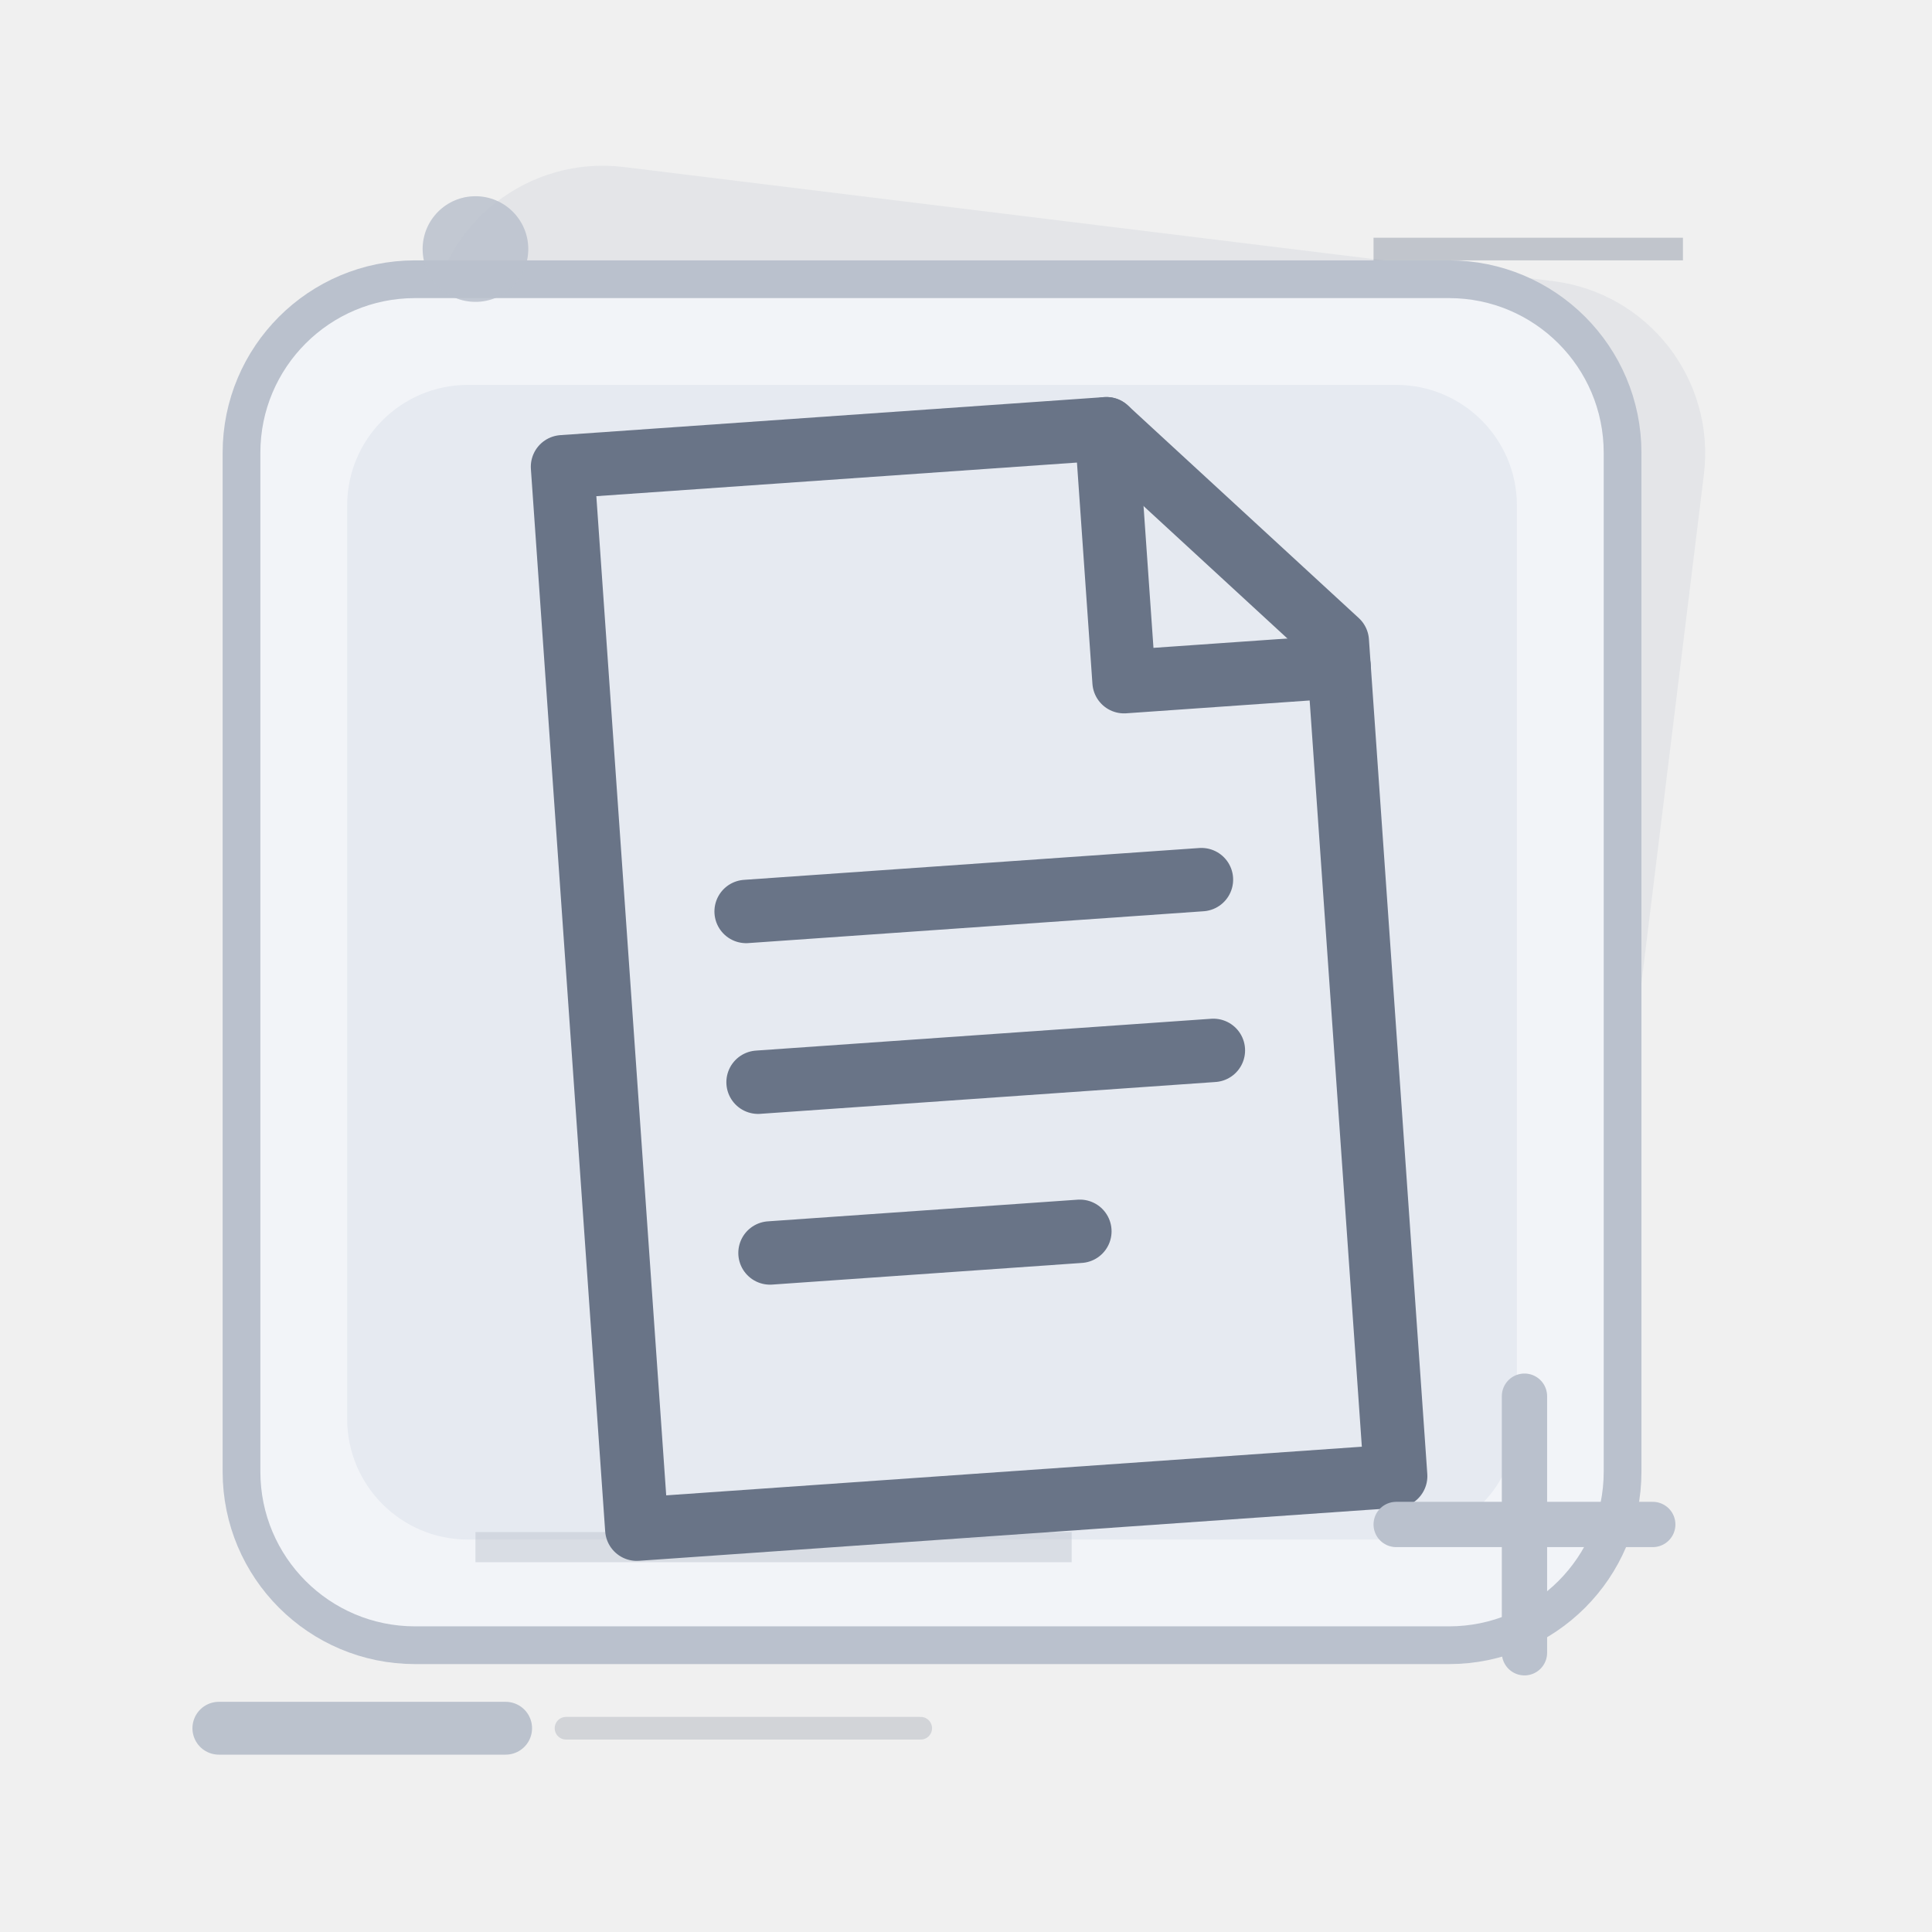
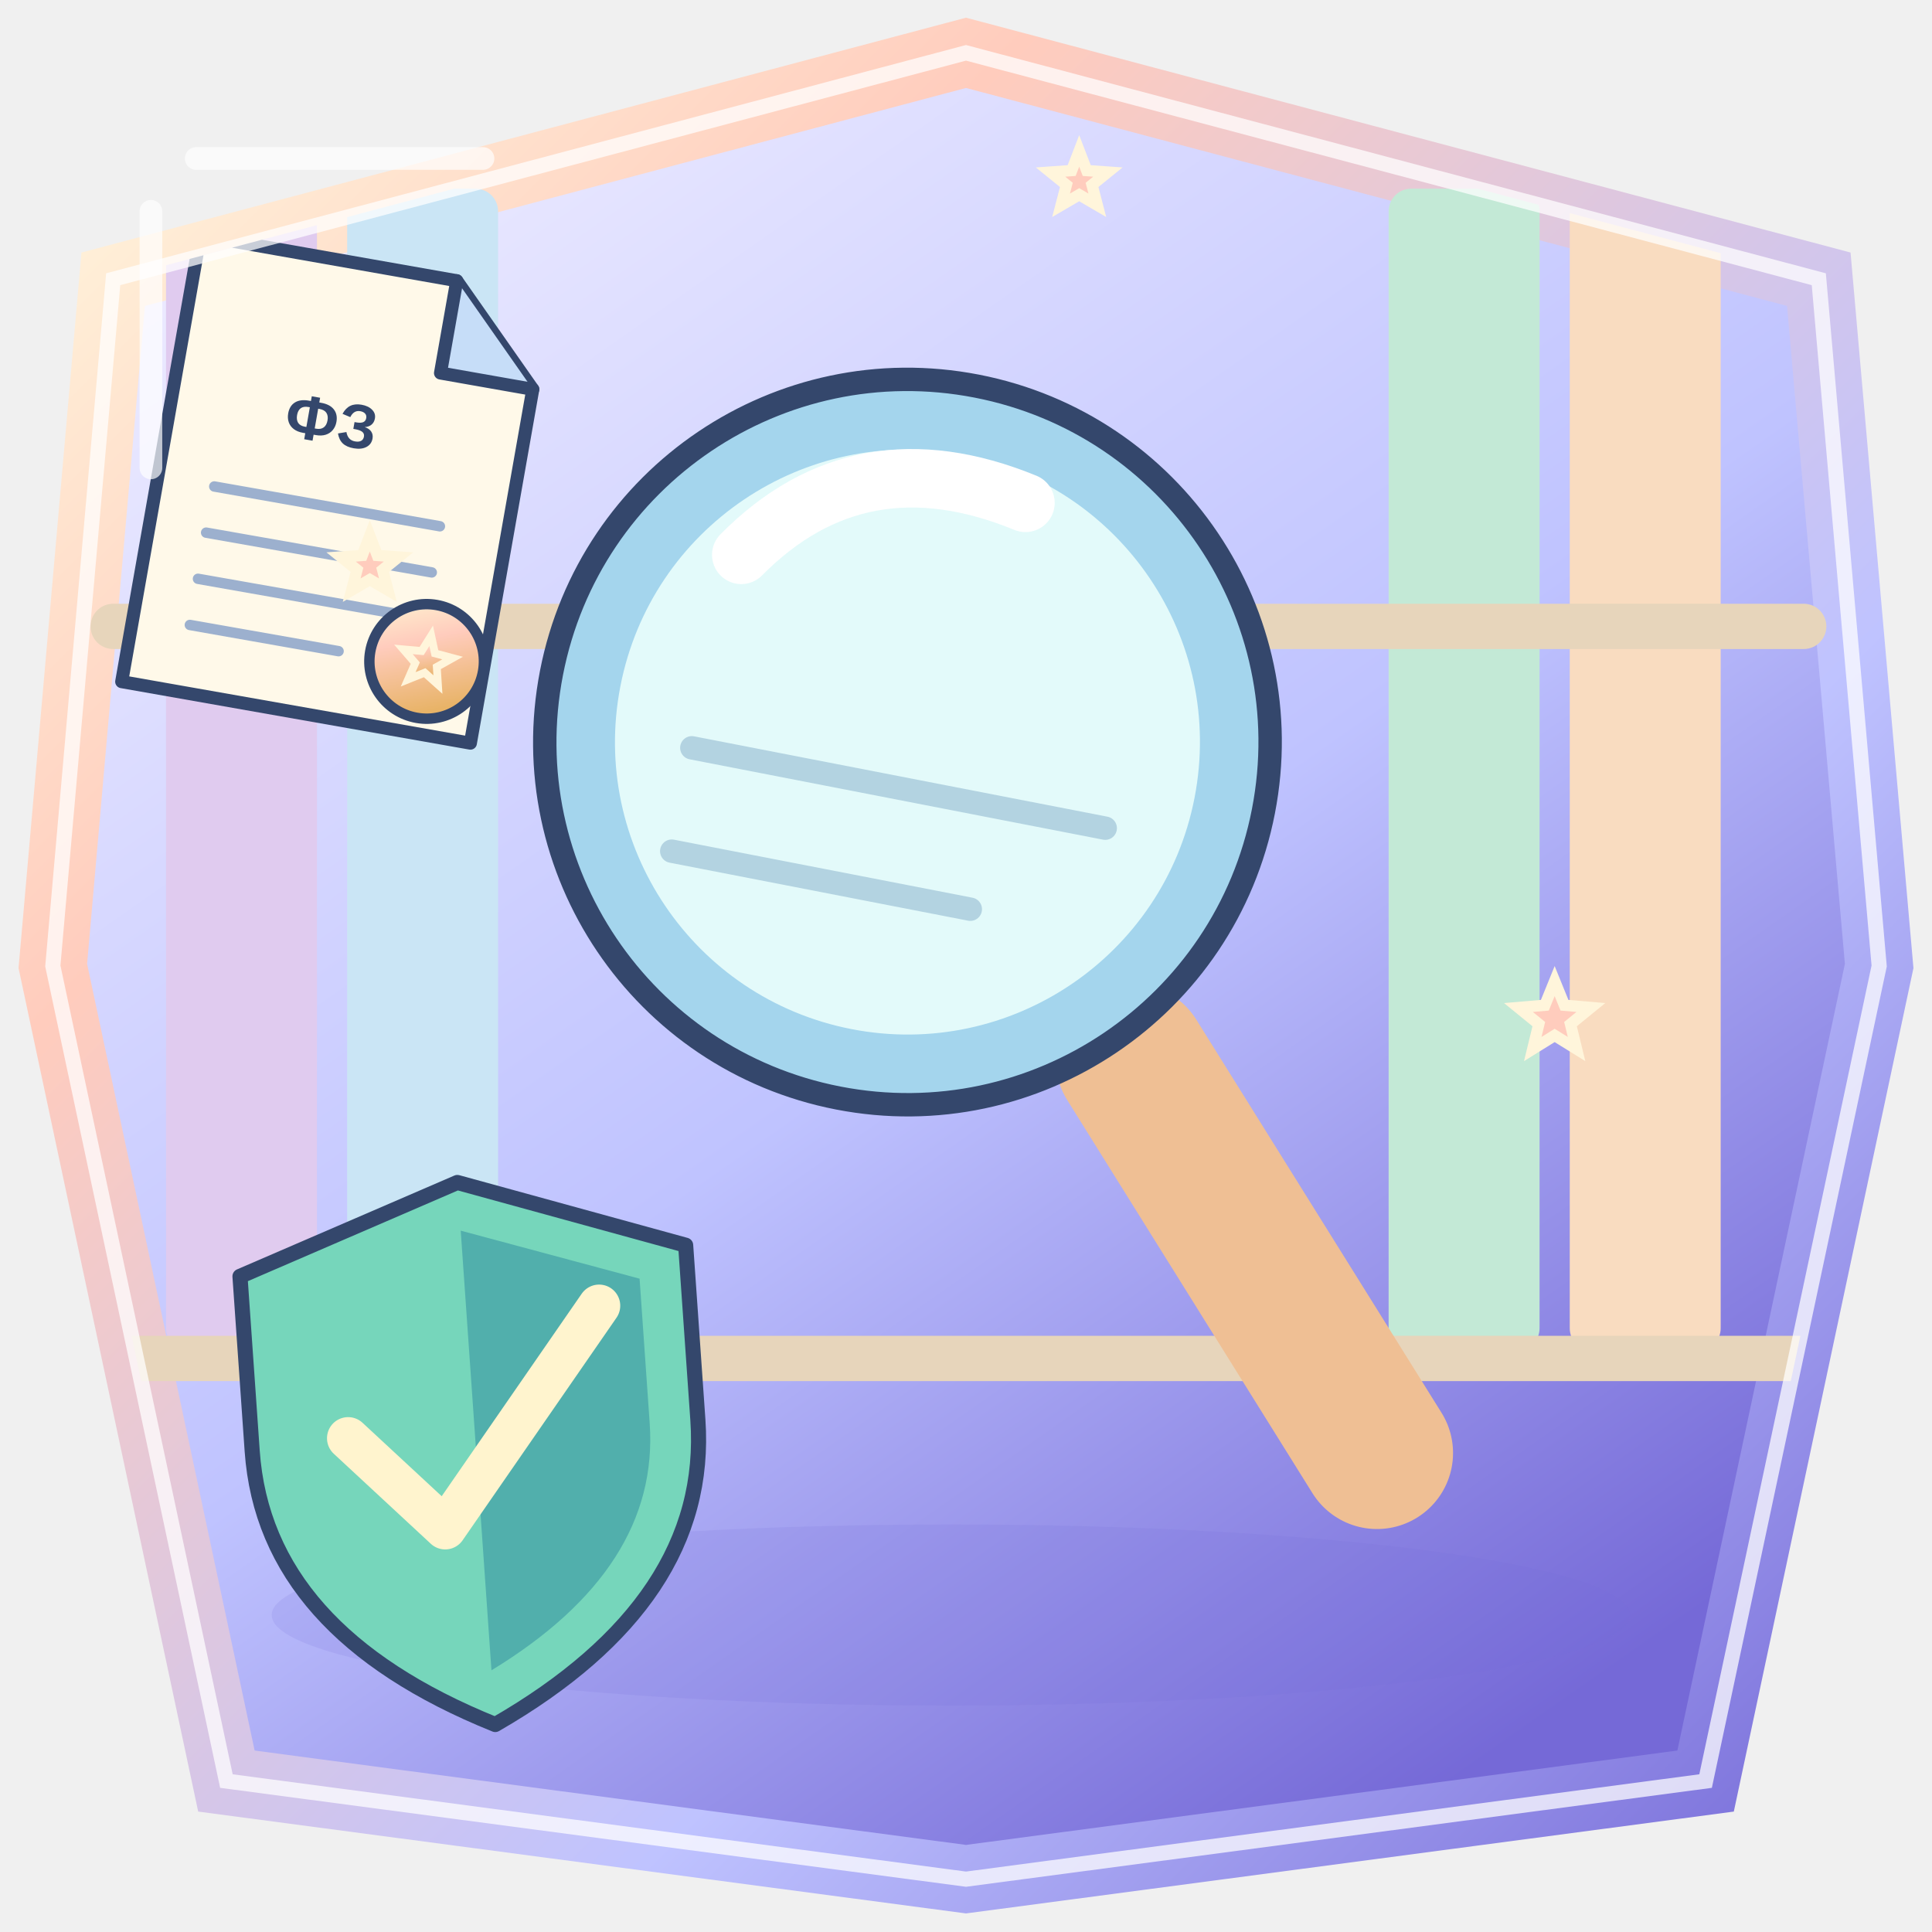
- <svg xmlns="http://www.w3.org/2000/svg" width="256" height="256" viewBox="0 0 256 256">
-   <rect x="48" y="29" width="170" height="184" rx="23" fill="#BAC1CD" opacity=".22" transform="rotate(7 133 121)" />
-   <rect x="32" y="37" width="183" height="181" rx="23" fill="#F2F4F8" stroke="#BAC1CD" stroke-width="5" />
-   <rect x="46" y="51" width="155" height="153" rx="16" fill="#E6EAF1" />
-   <circle cx="63" cy="33" r="7" fill="#BAC1CD" opacity=".85" />
-   <path d="M182 33h41" stroke="#677286" stroke-width="3" opacity=".34" />
-   <path d="M63 205h79" stroke="#BAC1CD" stroke-width="4" opacity=".45" />
-   <g transform="translate(20.48 20.48) scale(0.840) rotate(-4 128 128)" fill="none" stroke="#697487" stroke-width="10" stroke-linecap="round" stroke-linejoin="round">
-     <path d="M70 45h86l34 36v132H70Z" />
-     <path d="M156 45v40h34M94 117h72M94 144h72M94 171h49" />
+ <svg xmlns="http://www.w3.org/2000/svg" width="512" height="512" viewBox="0 0 256 256">
+   <defs>
+     <linearGradient id="sky" x2=".7" y2="1">
+       <stop stop-color="#f6f3ff" />
+       <stop offset=".58" stop-color="#bfc3ff" />
+       <stop offset="1" stop-color="#7569d7" />
+     </linearGradient>
+     <linearGradient id="gold" x2=".4" y2="1">
+       <stop stop-color="#fff6d2" />
+       <stop offset=".42" stop-color="#ffccbd" />
+       <stop offset="1" stop-color="#e8b367" />
+     </linearGradient>
+     <linearGradient id="rim" x2="1" y2="1">
+       <stop stop-color="#fff9df" />
+       <stop offset=".26" stop-color="#ffccbd" />
+       <stop offset=".66" stop-color="#bfc3ff" />
+       <stop offset="1" stop-color="#7569d7" />
+     </linearGradient>
+     <clipPath id="clip">
+       <path d="M128 7 241 37l8 91-23 108-98 13-98-13L7 128l8-91Z" />
+     </clipPath>
+   </defs>
+   <path d="M128 7 241 37l8 91-23 108-98 13-98-13L7 128l8-91Z" fill="url(#sky)" stroke="url(#rim)" stroke-width="9" />
+   <g clip-path="url(#clip)">
+     <rect x="22" y="25" width="20" height="154" rx="3" fill="#e0cbef" stroke="none" stroke-width="2" />
+     <rect x="46" y="25" width="20" height="154" rx="3" fill="#cae5f5" stroke="none" stroke-width="2" />
+     <rect x="184" y="25" width="20" height="154" rx="3" fill="#c3e9d6" stroke="none" stroke-width="2" />
+     <rect x="208" y="25" width="20" height="154" rx="3" fill="#f9dcc0" stroke="none" stroke-width="2" />
+     <path d="M15 83h224M15 180h224" fill="none" stroke="#e7d5bb" stroke-width="6" stroke-linecap="round" stroke-linejoin="round" />
+     <ellipse cx="126" cy="214" rx="90" ry="12" fill="#7569d7" opacity=".15" />
+     <g transform="translate(55 39) rotate(11 77.5 77.5) scale(1.55)">
+       <path d="m64 63 27 29" fill="none" stroke="#efbf94" stroke-width="13" stroke-linecap="round" stroke-linejoin="round" />
+       <circle cx="40" cy="40" r="31" fill="#a4d5ed" stroke="#34476c" stroke-width="2" />
+       <circle cx="40" cy="40" r="25" fill="#e3fafa" stroke="none" stroke-width="2" />
+       <path d="M23 27q8-12 23-9" fill="none" stroke="#fff" stroke-width="5" stroke-linecap="round" stroke-linejoin="round" />
+       <path d="M22 44h36m-36 9h26" fill="none" stroke="#b3d3e1" stroke-width="2" stroke-linecap="round" stroke-linejoin="round" />
+     </g>
+     <g transform="translate(10 30) rotate(10 34.5 34.5) scale(0.69)">
+       <path d="M16 7h50l18 18v69H16Z" fill="#fff9e9" stroke="#34476c" stroke-width="2.5" stroke-linecap="round" stroke-linejoin="round" />
+       <path d="M66 7v18h18" fill="#c6ddf8" stroke="#34476c" stroke-width="2.5" stroke-linecap="round" stroke-linejoin="round" />
+       <text x="47" y="42" text-anchor="middle" font-family="Arial,sans-serif" font-weight="800" font-size="12" fill="#34476c">ФЗ</text>
+       <path d="M27 54h44" fill="none" stroke="#9cb0ce" stroke-width="2" stroke-linecap="round" stroke-linejoin="round" />
+       <path d="M27 63h44" fill="none" stroke="#9cb0ce" stroke-width="2" stroke-linecap="round" stroke-linejoin="round" />
+       <path d="M27 72h44" fill="none" stroke="#9cb0ce" stroke-width="2" stroke-linecap="round" stroke-linejoin="round" />
+       <path d="M27 81h29" fill="none" stroke="#9cb0ce" stroke-width="2" stroke-linecap="round" stroke-linejoin="round" />
+       <circle cx="73" cy="80" r="11" fill="url(#gold)" stroke="#34476c" stroke-width="2" />
+       <polygon points="73.0,75.0 74.3,78.2 77.8,78.5 75.1,80.7 75.9,84.0 73.0,82.2 70.1,84.0 70.9,80.7 68.2,78.5 71.7,78.2" fill="url(#gold)" stroke="#fff5db" stroke-width="1.5" />
+     </g>
+     <g transform="translate(23 151) rotate(-4 40.0 40.0) scale(0.8)">
+       <path d="M50 7 87 20v29q0 30-37 48Q13 79 13 49V20Z" fill="#76d6bb" stroke="#34476c" stroke-width="2.5" stroke-linecap="round" stroke-linejoin="round" />
+       <path d="M50 15 79 25v24q0 24-29 39Z" fill="#51afac" stroke="none" stroke-width="2.5" stroke-linecap="round" stroke-linejoin="round" />
+       <path d="m29 48 15 16 28-35" fill="none" stroke="#fff4ce" stroke-width="7" stroke-linecap="round" stroke-linejoin="round" />
+     </g>
+     <polygon points="49.0,71.0 50.0,73.6 52.8,73.8 50.7,75.5 51.4,78.2 49.0,76.8 46.6,78.2 47.3,75.5 45.2,73.8 48.0,73.6" fill="#ffccbd" stroke="#fff5db" stroke-width="1.5" />
+     <polygon points="206.0,130.0 207.3,133.2 210.8,133.5 208.1,135.7 208.9,139.0 206.0,137.2 203.1,139.0 203.9,135.7 201.2,133.5 204.7,133.2" fill="#ffccbd" stroke="#fff5db" stroke-width="1.5" />
+     <polygon points="143.0,20.0 144.0,22.6 146.8,22.8 144.7,24.5 145.4,27.2 143.0,25.8 140.6,27.2 141.3,24.5 139.2,22.8 142.0,22.6" fill="#ffccbd" stroke="#fff5db" stroke-width="1.5" />
  </g>
-   <path d="M185 202h34M202 185v34" stroke="#BAC1CD" stroke-width="6" stroke-linecap="round" />
-   <path d="M29 229h38" stroke="#BBC2CD" stroke-width="7" stroke-linecap="round" />
-   <path d="M75 229h47" stroke="#677286" stroke-width="3" opacity=".22" stroke-linecap="round" />
+   <path d="M128 7 241 37l8 91-23 108-98 13-98-13L7 128l8-91Z" fill="none" stroke="#ffffffbb" stroke-width="2" />
+   <path d="M26 21h38M20 28v34" fill="none" stroke="#ffffffb0" stroke-width="3" stroke-linecap="round" />
</svg>
